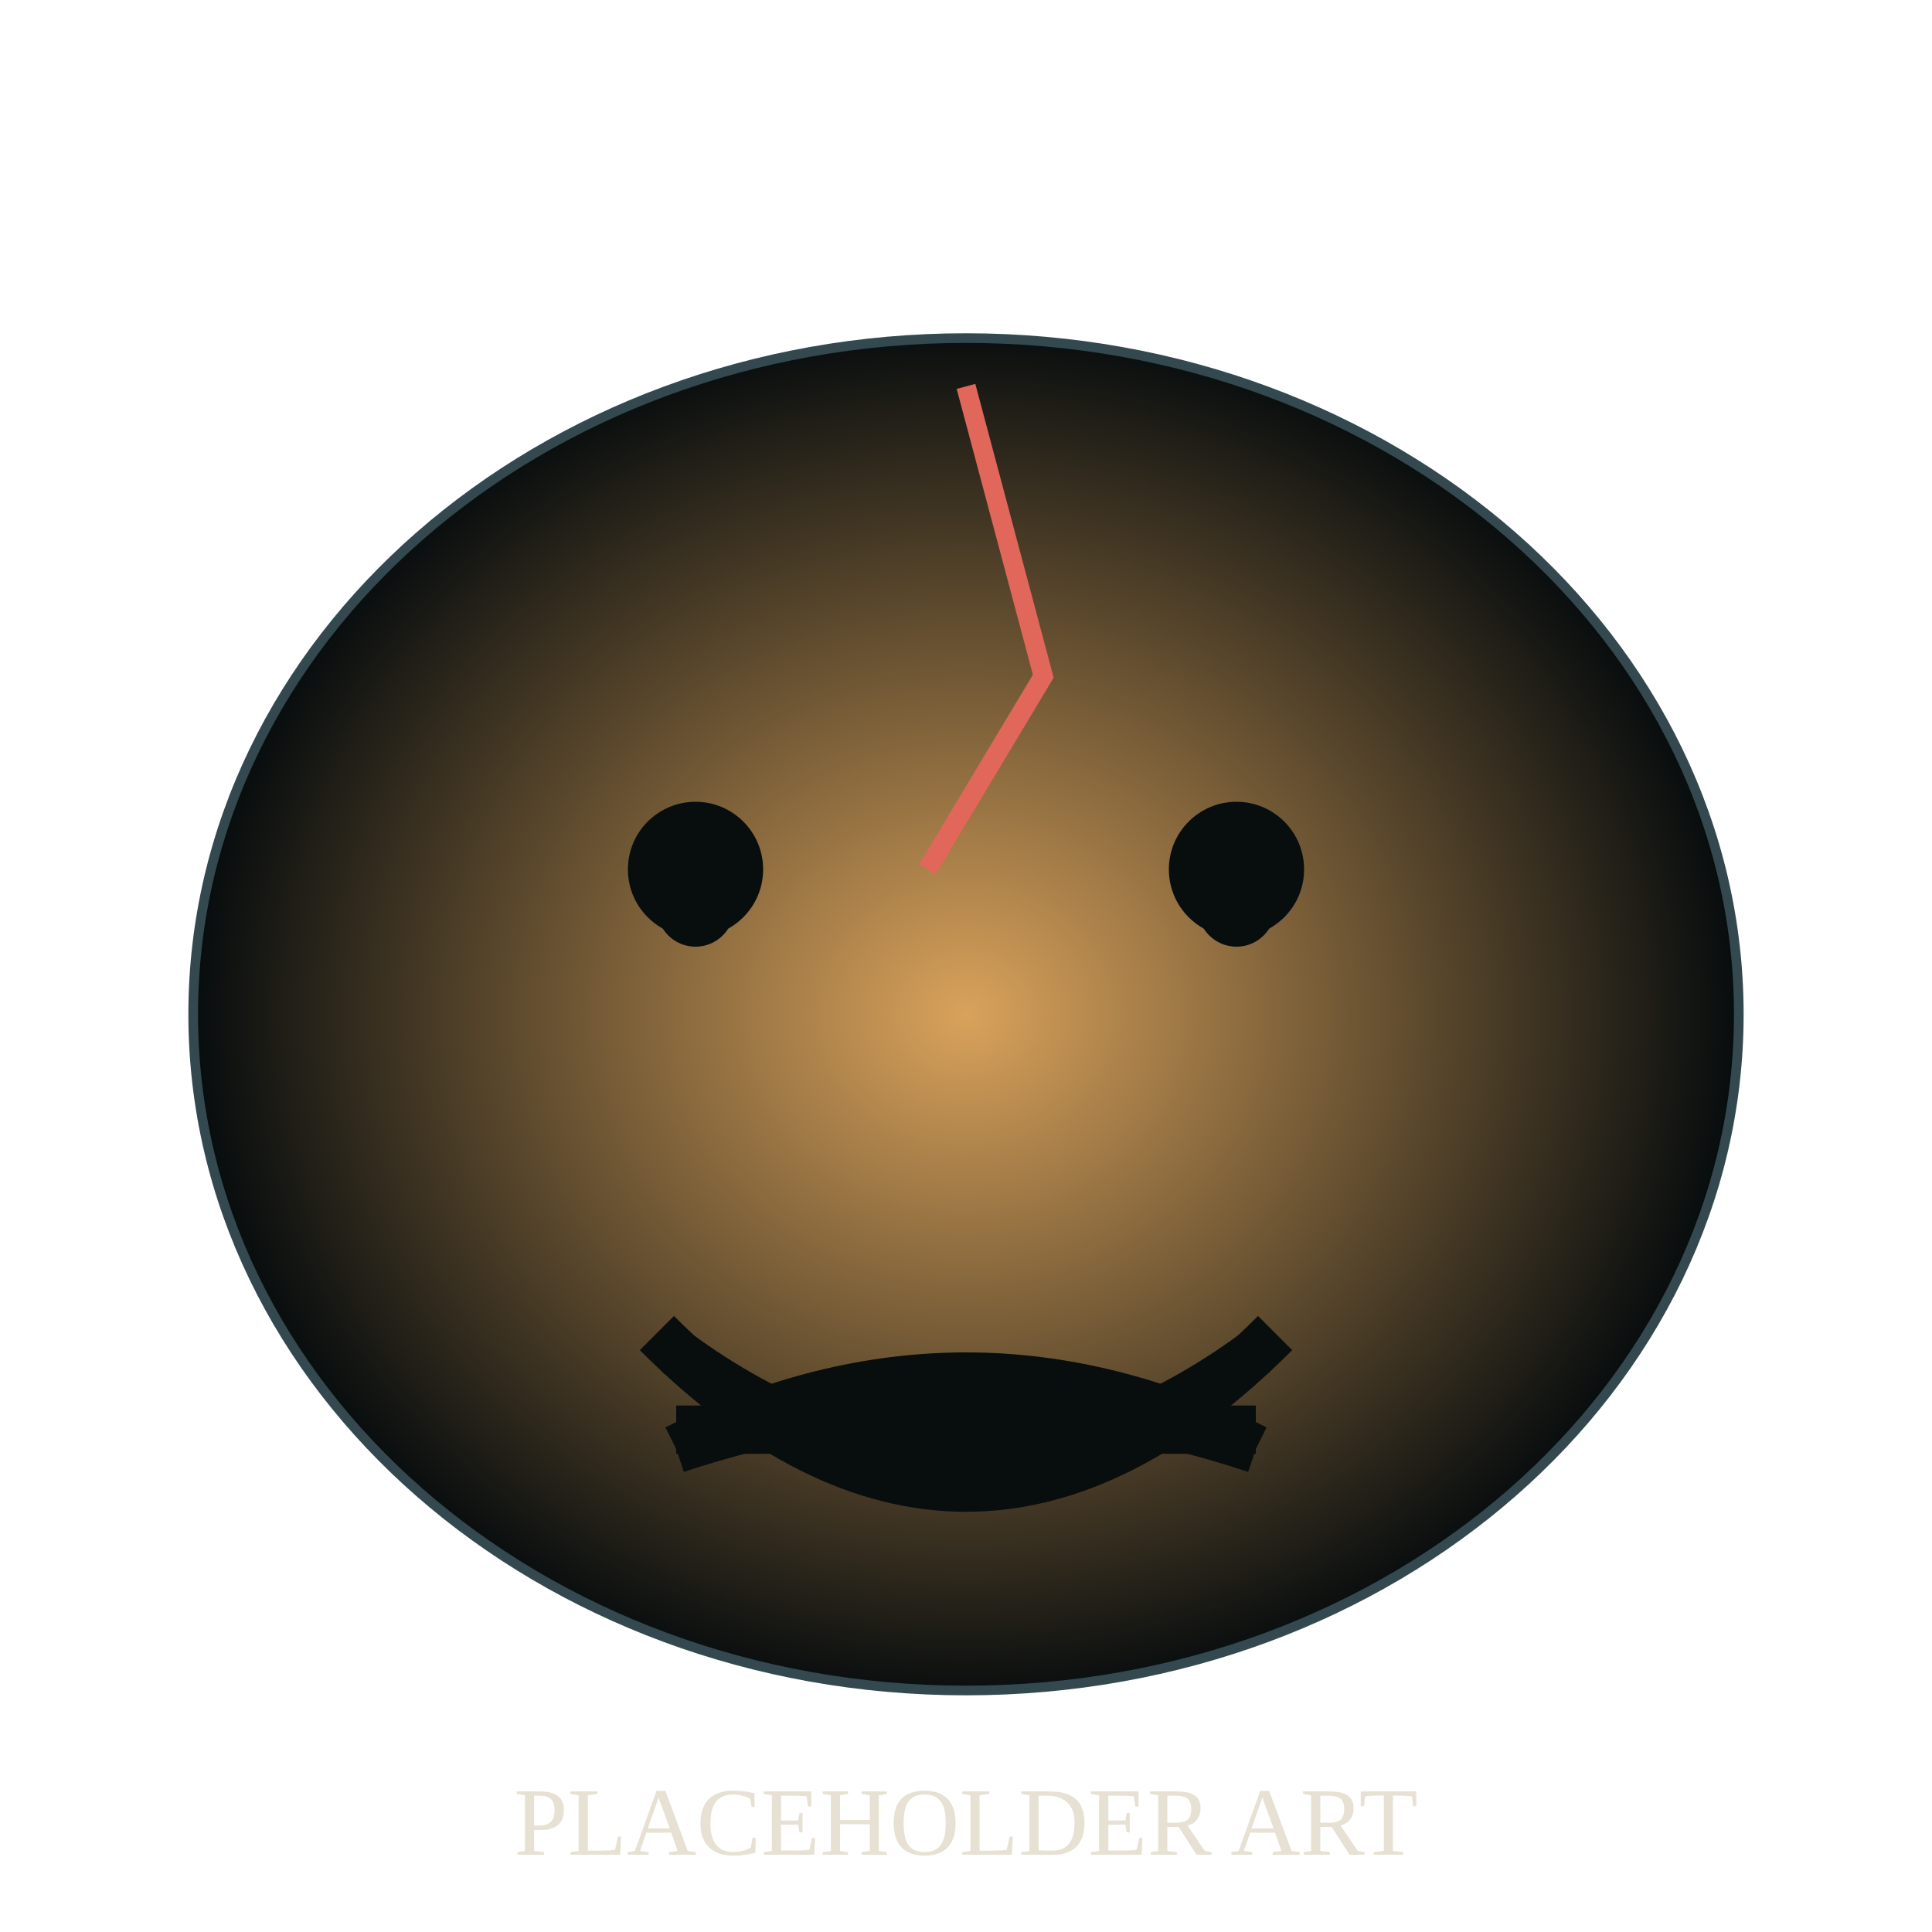
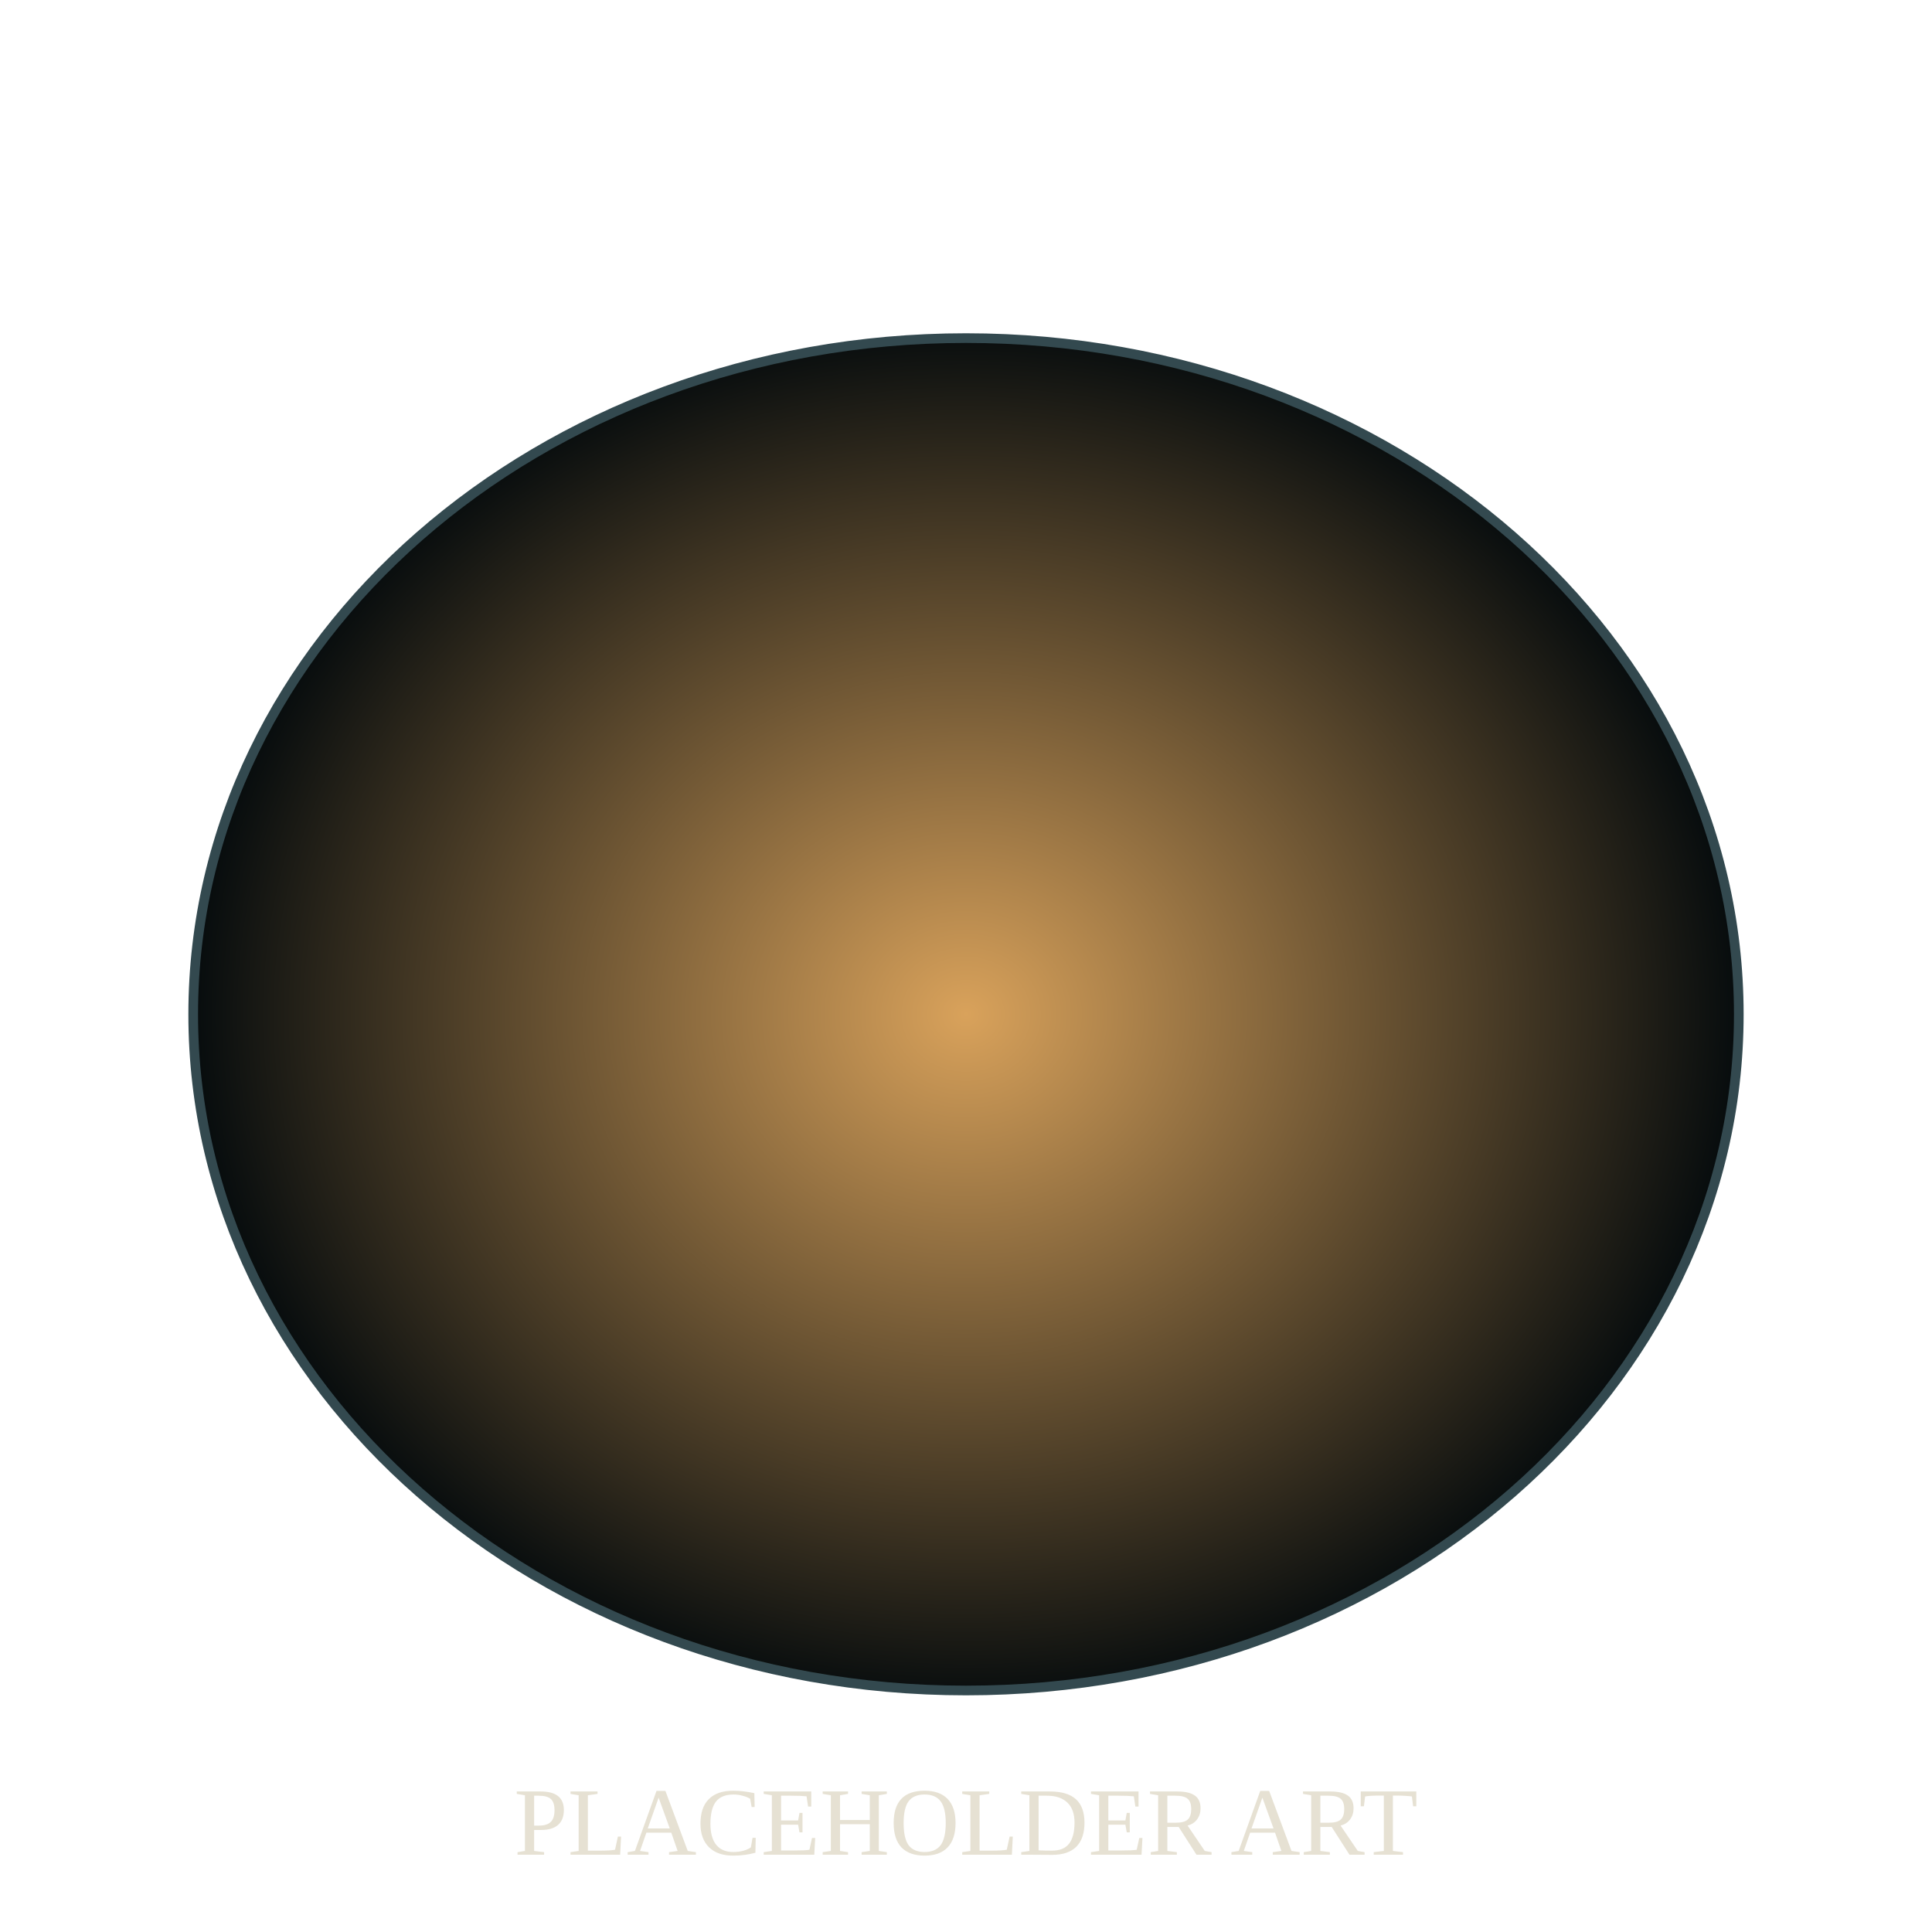
<svg xmlns="http://www.w3.org/2000/svg" viewBox="0 0 200 200" role="img" aria-label="PLACEHOLDER ART">
  <defs>
    <radialGradient id="fam-glow" cx="50%" cy="50%" r="50%">
      <stop id="fam-glow-stop-inner" offset="0%" stop-color="#d9a25b" />
      <stop id="fam-glow-stop-outer" offset="100%" stop-color="#080d0e" />
    </radialGradient>
  </defs>
-   <ellipse id="fam-body" cx="100" cy="105" rx="80" ry="70" fill="url(#fam-glow)" stroke="#33494f" />
-   <g id="fam-eyes-1">
-     <circle cx="72" cy="90" r="6" fill="#080d0e" />
-     <circle cx="128" cy="90" r="6" fill="#080d0e" />
+   <g id="fam-body">
+     <ellipse cx="100" cy="105" rx="80" ry="70" fill="url(#fam-glow)" stroke="#33494f" />
+     <g id="fam-mood-1" opacity="0">
+       <text x="100" y="110" text-anchor="middle" font-size="12" fill="#e6e1d3">1</text>
+     </g>
+     <g id="fam-mood-2" opacity="0">
+       <text x="100" y="110" text-anchor="middle" font-size="12" fill="#e6e1d3">2</text>
+     </g>
+     <g id="fam-mood-3" opacity="0">
+       <text x="100" y="110" text-anchor="middle" font-size="12" fill="#e6e1d3">3</text>
+     </g>
+     <g id="fam-mood-4" opacity="0">
+       <text x="100" y="110" text-anchor="middle" font-size="12" fill="#e6e1d3">4</text>
+     </g>
+     <g id="fam-mood-5" opacity="0">
+       <text x="100" y="110" text-anchor="middle" font-size="12" fill="#e6e1d3">5</text>
+     </g>
  </g>
-   <g id="fam-eyes-2">
-     <circle cx="72" cy="92" r="5" fill="#080d0e" />
-     <circle cx="128" cy="92" r="5" fill="#080d0e" />
-   </g>
-   <g id="fam-eyes-3">
-     <circle cx="72" cy="94" r="4" fill="#080d0e" />
-     <circle cx="128" cy="94" r="4" fill="#080d0e" />
-   </g>
-   <g id="fam-eyes-4">
-     <circle cx="72" cy="90" r="6" fill="#080d0e" />
-     <circle cx="128" cy="90" r="6" fill="#080d0e" />
-   </g>
-   <g id="fam-eyes-5">
-     <circle cx="72" cy="90" r="7" fill="#080d0e" />
-     <circle cx="128" cy="90" r="7" fill="#080d0e" />
-   </g>
-   <g id="fam-mouth-1">
-     <path d="M70 150 Q100 135 130 150" stroke="#080d0e" stroke-width="5" fill="none" />
-   </g>
-   <g id="fam-mouth-2">
-     <path d="M70 150 Q100 140 130 150" stroke="#080d0e" stroke-width="5" fill="none" />
-   </g>
-   <g id="fam-mouth-3">
-     <path d="M70 148 L130 148" stroke="#080d0e" stroke-width="5" fill="none" />
-   </g>
-   <g id="fam-mouth-4">
-     <path d="M70 140 Q100 162 130 140" stroke="#080d0e" stroke-width="5" fill="none" />
-   </g>
-   <g id="fam-mouth-5">
-     <path d="M68 138 Q100 170 132 138" stroke="#080d0e" stroke-width="5" fill="none" />
-   </g>
-   <path id="fam-cracks" pathLength="1" d="M100 40 L108 70 L96 90" stroke="#e0675a" stroke-width="2" fill="none" />
  <g id="fam-fx" />
  <text x="100" y="192" text-anchor="middle" font-size="10" fill="#e6e1d3">PLACEHOLDER ART</text>
</svg>
